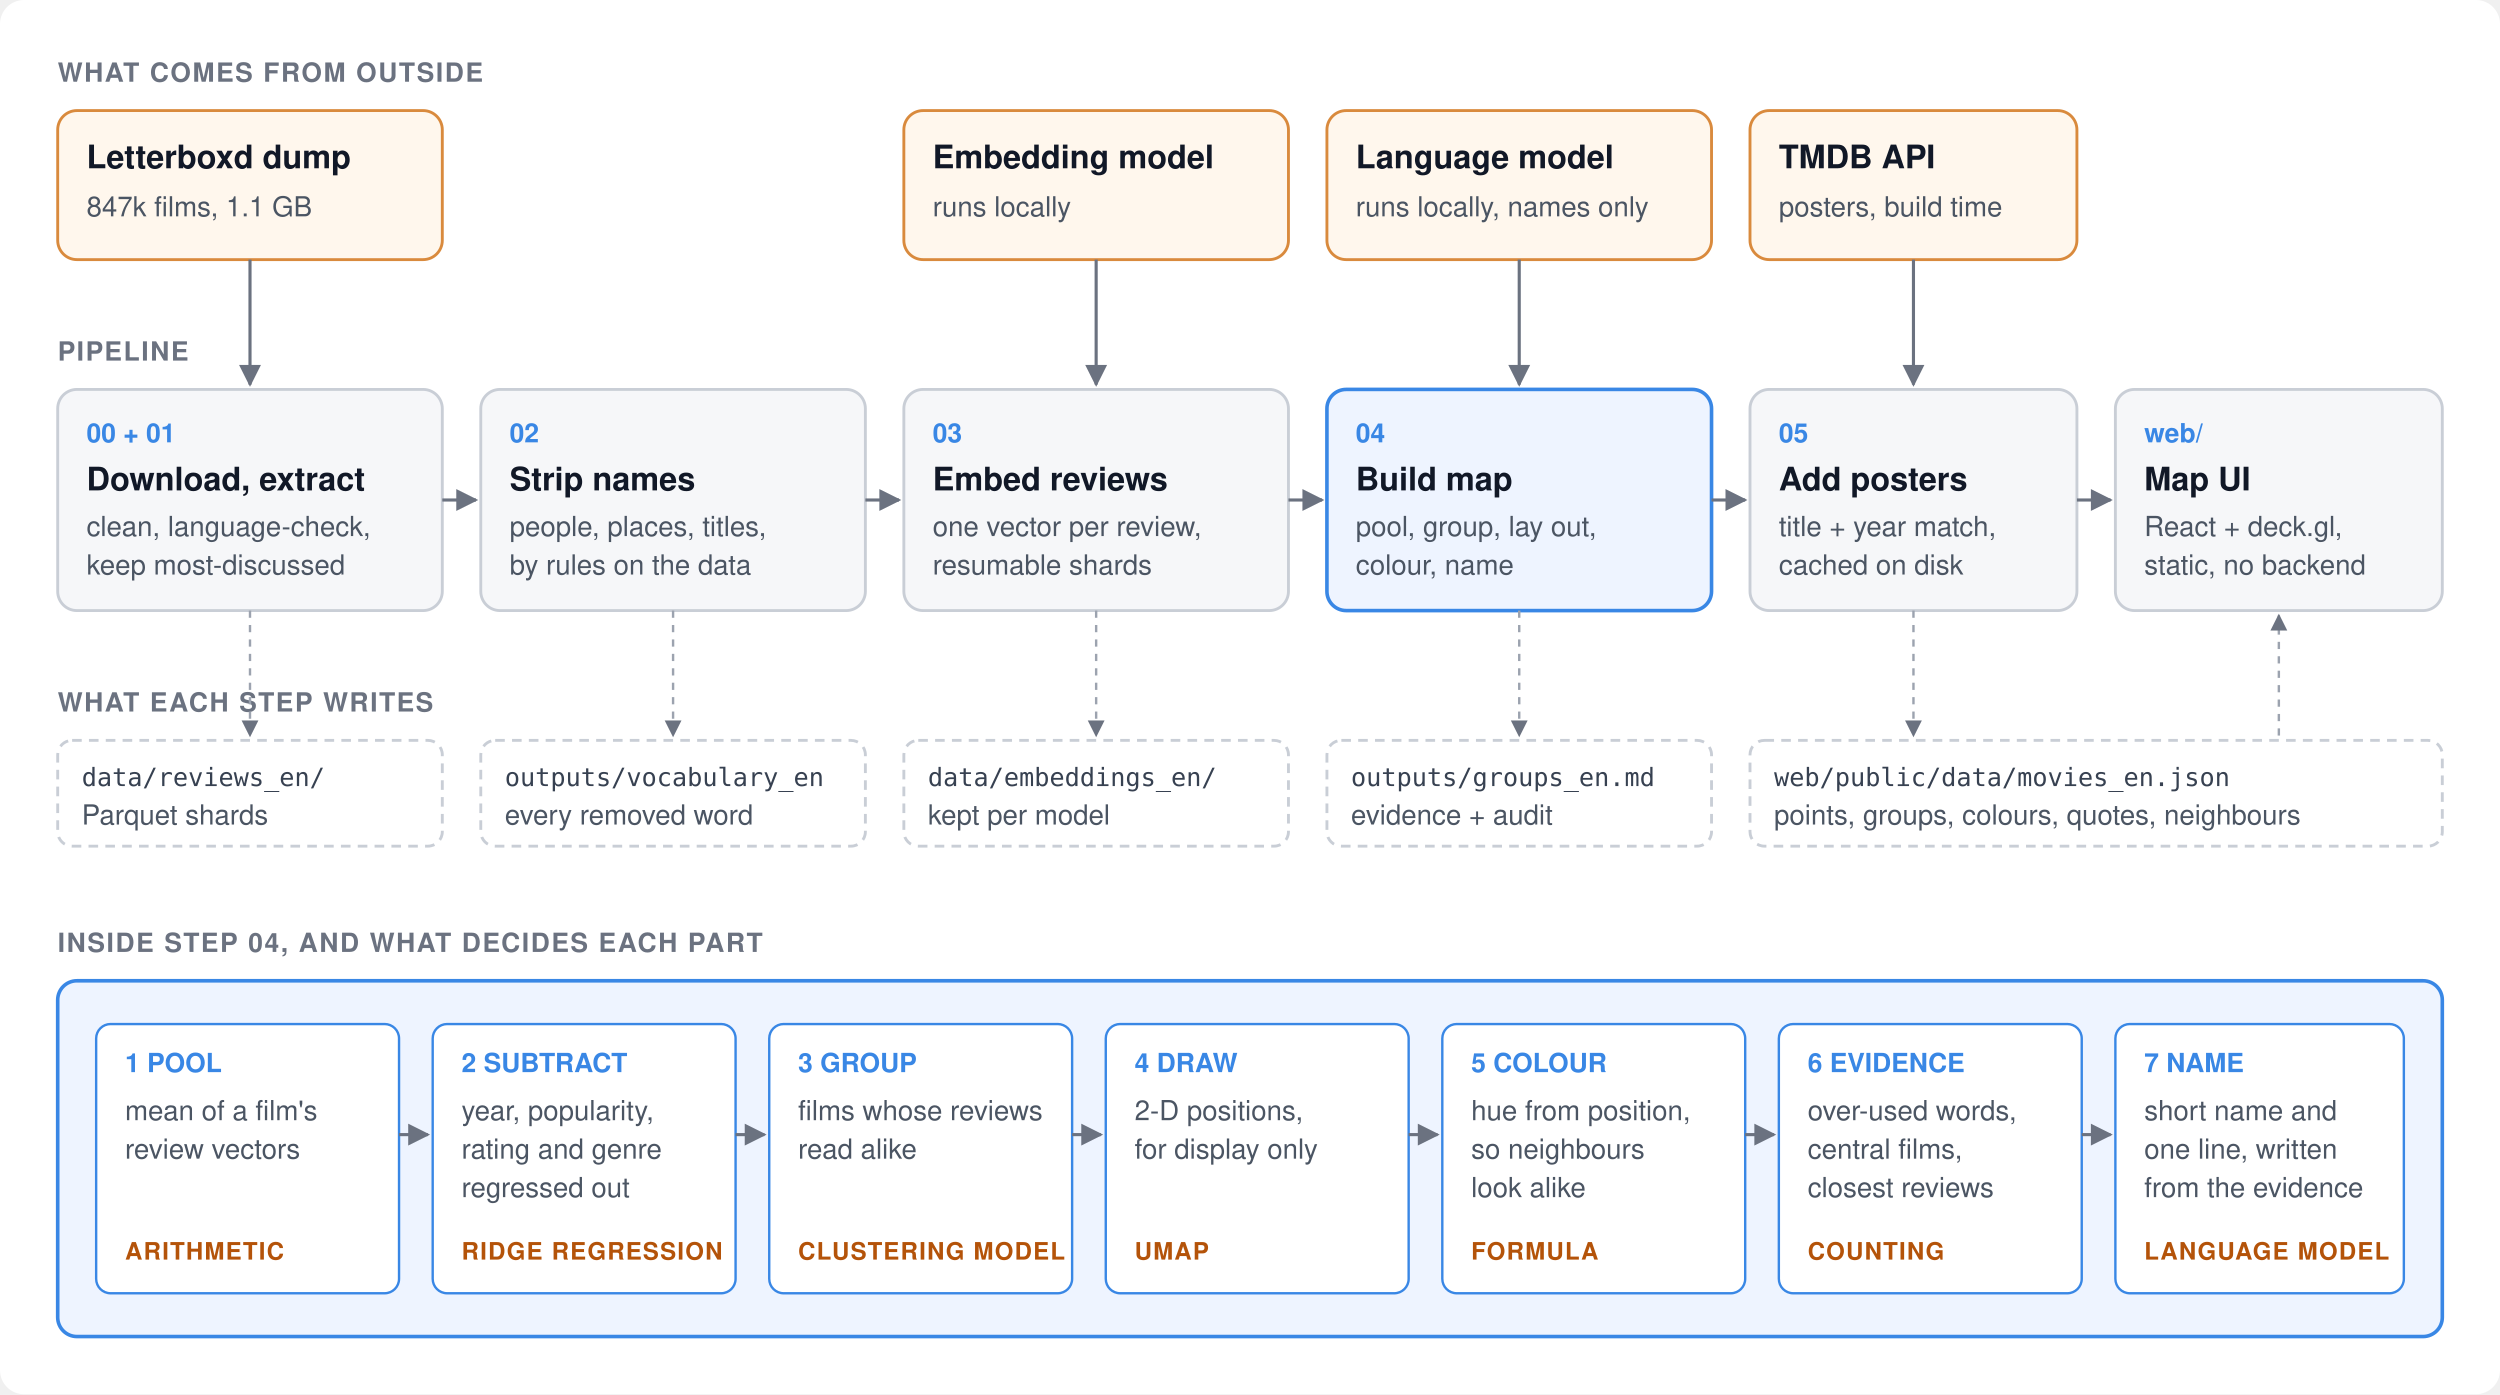
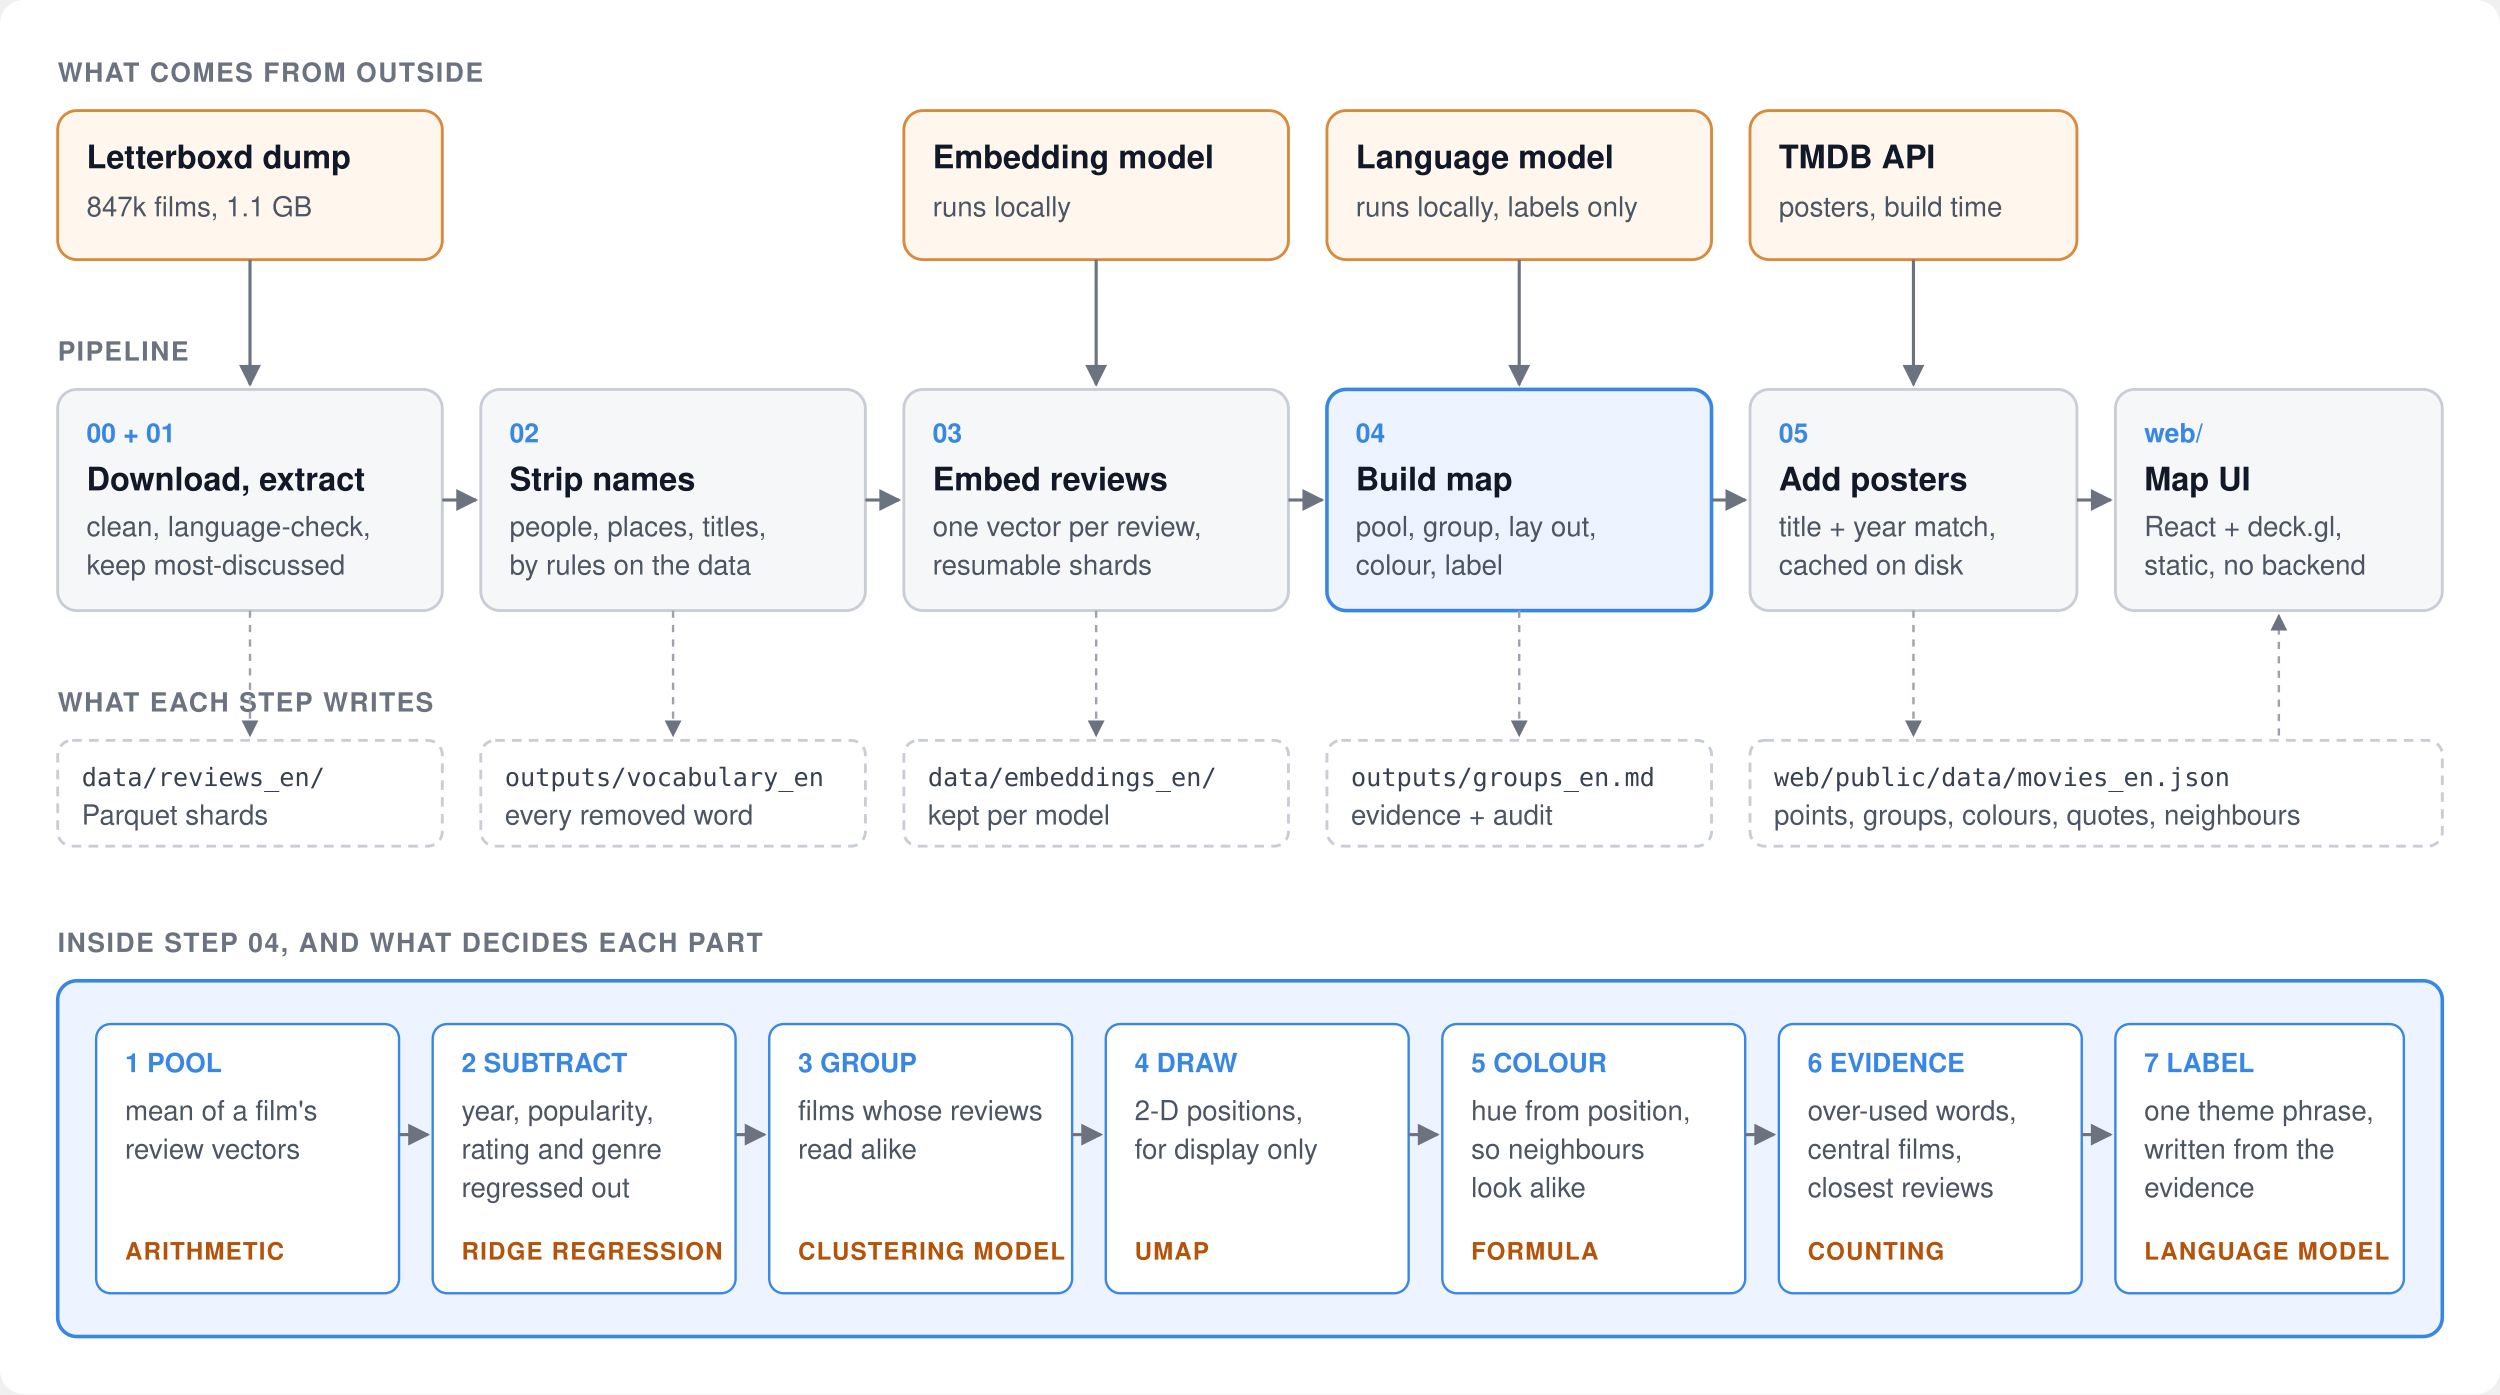
<svg xmlns="http://www.w3.org/2000/svg" viewBox="0 0 1040 580" font-family="-apple-system, 'Segoe UI', Helvetica, Arial, sans-serif" role="img" aria-labelledby="t d">
  <defs>
    <marker id="arrow" viewBox="0 0 10 10" refX="9" refY="5" markerWidth="7" markerHeight="7" orient="auto-start-reverse">
      <path d="M0 0 10 5 0 10z" fill="#6b7280" />
    </marker>
    <style>
      .bg { fill: #ffffff; }
      .step { fill: #f6f7f9; stroke: #c9ced6; stroke-width: 1.2; }
      .focus { fill: #eef4ff; stroke: #3987e5; stroke-width: 1.5; }
      .store { fill: #ffffff; stroke: #c9ced6; stroke-width: 1.2; stroke-dasharray: 4 3; }
      .ext { fill: #fff7ed; stroke: #d98a3d; stroke-width: 1.2; }
      .stage { fill: #ffffff; stroke: #3987e5; stroke-width: 1; }
      .h { font-size: 13.5px; font-weight: 600; fill: #111827; }
      .s { font-size: 11.5px; fill: #4b5563; }
      .f { font-size: 10.5px; fill: #374151; font-family: ui-monospace, 'SF Mono', Menlo, Consolas, monospace; }
      .n { font-size: 11px; font-weight: 700; fill: #3987e5; }
      .who { font-size: 10px; font-weight: 700; fill: #b45309; letter-spacing: 0.05em; }
      .cap { font-size: 11px; font-weight: 600; fill: #6b7280; letter-spacing: 0.06em; }
      .line { stroke: #6b7280; stroke-width: 1.3; fill: none; marker-end: url(#arrow); }
      .thin { stroke: #9ca3af; stroke-width: 1; fill: none; stroke-dasharray: 3 3; marker-end: url(#arrow); }
    </style>
  </defs>
  <rect class="bg" width="1040" height="580" rx="10" />
  <text class="cap" x="24" y="34">WHAT COMES FROM OUTSIDE</text>
  <rect class="ext" x="24" y="46" width="160" height="62" rx="8" />
  <text class="h" x="36" y="70">Letterboxd dump</text>
  <text class="s" x="36" y="90">847k films, 1.1 GB</text>
  <rect class="ext" x="376" y="46" width="160" height="62" rx="8" />
  <text class="h" x="388" y="70">Embedding model</text>
  <text class="s" x="388" y="90">runs locally</text>
  <rect class="ext" x="552" y="46" width="160" height="62" rx="8" />
  <text class="h" x="564" y="70">Language model</text>
-   <text class="s" x="564" y="90">runs locally, names only</text>
+   <text class="s" x="564" y="90">runs locally, labels only</text>
  <rect class="ext" x="728" y="46" width="136" height="62" rx="8" />
  <text class="h" x="740" y="70">TMDB API</text>
  <text class="s" x="740" y="90">posters, build time</text>
  <text class="cap" x="24" y="150">PIPELINE</text>
  <rect class="step" x="24" y="162" width="160" height="92" rx="8" />
  <text class="n" x="36" y="184">00 + 01</text>
  <text class="h" x="36" y="204">Download, extract</text>
  <text class="s" x="36" y="223">clean, language-check,</text>
  <text class="s" x="36" y="239">keep most-discussed</text>
  <rect class="step" x="200" y="162" width="160" height="92" rx="8" />
  <text class="n" x="212" y="184">02</text>
  <text class="h" x="212" y="204">Strip names</text>
  <text class="s" x="212" y="223">people, places, titles,</text>
  <text class="s" x="212" y="239">by rules on the data</text>
  <rect class="step" x="376" y="162" width="160" height="92" rx="8" />
  <text class="n" x="388" y="184">03</text>
  <text class="h" x="388" y="204">Embed reviews</text>
  <text class="s" x="388" y="223">one vector per review,</text>
  <text class="s" x="388" y="239">resumable shards</text>
  <rect class="focus" x="552" y="162" width="160" height="92" rx="8" />
  <text class="n" x="564" y="184">04</text>
  <text class="h" x="564" y="204">Build map</text>
  <text class="s" x="564" y="223">pool, group, lay out,</text>
-   <text class="s" x="564" y="239">colour, name</text>
+   <text class="s" x="564" y="239">colour, label</text>
  <rect class="step" x="728" y="162" width="136" height="92" rx="8" />
  <text class="n" x="740" y="184">05</text>
  <text class="h" x="740" y="204">Add posters</text>
  <text class="s" x="740" y="223">title + year match,</text>
  <text class="s" x="740" y="239">cached on disk</text>
  <rect class="step" x="880" y="162" width="136" height="92" rx="8" />
  <text class="n" x="892" y="184">web/</text>
  <text class="h" x="892" y="204">Map UI</text>
  <text class="s" x="892" y="223">React + deck.gl,</text>
  <text class="s" x="892" y="239">static, no backend</text>
  <path class="line" d="M104 108V160" />
  <path class="line" d="M456 108V160" />
  <path class="line" d="M632 108V160" />
  <path class="line" d="M796 108V160" />
  <path class="line" d="M184 208H198" />
  <path class="line" d="M360 208H374" />
  <path class="line" d="M536 208H550" />
  <path class="line" d="M712 208H726" />
  <path class="line" d="M864 208H878" />
  <text class="cap" x="24" y="296">WHAT EACH STEP WRITES</text>
  <rect class="store" x="24" y="308" width="160" height="44" rx="6" />
  <text class="f" x="34" y="327">data/reviews_en/</text>
  <text class="s" x="34" y="343">Parquet shards</text>
  <rect class="store" x="200" y="308" width="160" height="44" rx="6" />
  <text class="f" x="210" y="327">outputs/vocabulary_en</text>
  <text class="s" x="210" y="343">every removed word</text>
  <rect class="store" x="376" y="308" width="160" height="44" rx="6" />
  <text class="f" x="386" y="327">data/embeddings_en/</text>
  <text class="s" x="386" y="343">kept per model</text>
  <rect class="store" x="552" y="308" width="160" height="44" rx="6" />
  <text class="f" x="562" y="327">outputs/groups_en.md</text>
  <text class="s" x="562" y="343">evidence + audit</text>
  <rect class="store" x="728" y="308" width="288" height="44" rx="6" />
  <text class="f" x="738" y="327">web/public/data/movies_en.json</text>
  <text class="s" x="738" y="343">points, groups, colours, quotes, neighbours</text>
  <path class="thin" d="M104 254V306" />
  <path class="thin" d="M280 254V306" />
  <path class="thin" d="M456 254V306" />
  <path class="thin" d="M632 254V306" />
  <path class="thin" d="M796 254V306" />
  <path class="thin" d="M948 306V256" />
  <text class="cap" x="24" y="396">INSIDE STEP 04, AND WHAT DECIDES EACH PART</text>
  <rect class="focus" x="24" y="408" width="992" height="148" rx="8" />
  <rect class="stage" x="40" y="426" width="126" height="112" rx="6" />
  <text class="n" x="52" y="446">1  POOL</text>
  <text class="s" x="52" y="466">mean of a film's</text>
  <text class="s" x="52" y="482">review vectors</text>
  <text class="who" x="52" y="524">ARITHMETIC</text>
  <path class="line" d="M166 472H178" />
  <rect class="stage" x="180" y="426" width="126" height="112" rx="6" />
  <text class="n" x="192" y="446">2  SUBTRACT</text>
  <text class="s" x="192" y="466">year, popularity,</text>
  <text class="s" x="192" y="482">rating and genre</text>
  <text class="s" x="192" y="498">regressed out</text>
  <text class="who" x="192" y="524">RIDGE REGRESSION</text>
  <path class="line" d="M306 472H318" />
  <rect class="stage" x="320" y="426" width="126" height="112" rx="6" />
  <text class="n" x="332" y="446">3  GROUP</text>
  <text class="s" x="332" y="466">films whose reviews</text>
  <text class="s" x="332" y="482">read alike</text>
  <text class="who" x="332" y="524">CLUSTERING MODEL</text>
  <path class="line" d="M446 472H458" />
  <rect class="stage" x="460" y="426" width="126" height="112" rx="6" />
  <text class="n" x="472" y="446">4  DRAW</text>
  <text class="s" x="472" y="466">2-D positions,</text>
  <text class="s" x="472" y="482">for display only</text>
  <text class="who" x="472" y="524">UMAP</text>
  <path class="line" d="M586 472H598" />
  <rect class="stage" x="600" y="426" width="126" height="112" rx="6" />
  <text class="n" x="612" y="446">5  COLOUR</text>
  <text class="s" x="612" y="466">hue from position,</text>
  <text class="s" x="612" y="482">so neighbours</text>
  <text class="s" x="612" y="498">look alike</text>
  <text class="who" x="612" y="524">FORMULA</text>
  <path class="line" d="M726 472H738" />
  <rect class="stage" x="740" y="426" width="126" height="112" rx="6" />
  <text class="n" x="752" y="446">6  EVIDENCE</text>
  <text class="s" x="752" y="466">over-used words,</text>
  <text class="s" x="752" y="482">central films,</text>
  <text class="s" x="752" y="498">closest reviews</text>
  <text class="who" x="752" y="524">COUNTING</text>
  <path class="line" d="M866 472H878" />
  <rect class="stage" x="880" y="426" width="120" height="112" rx="6" />
-   <text class="n" x="892" y="446">7  NAME</text>
-   <text class="s" x="892" y="466">short name and</text>
-   <text class="s" x="892" y="482">one line, written</text>
-   <text class="s" x="892" y="498">from the evidence</text>
+   <text class="n" x="892" y="446">7  LABEL</text>
+   <text class="s" x="892" y="466">one theme phrase,</text>
+   <text class="s" x="892" y="482">written from the</text>
+   <text class="s" x="892" y="498">evidence</text>
  <text class="who" x="892" y="524">LANGUAGE MODEL</text>
</svg>
